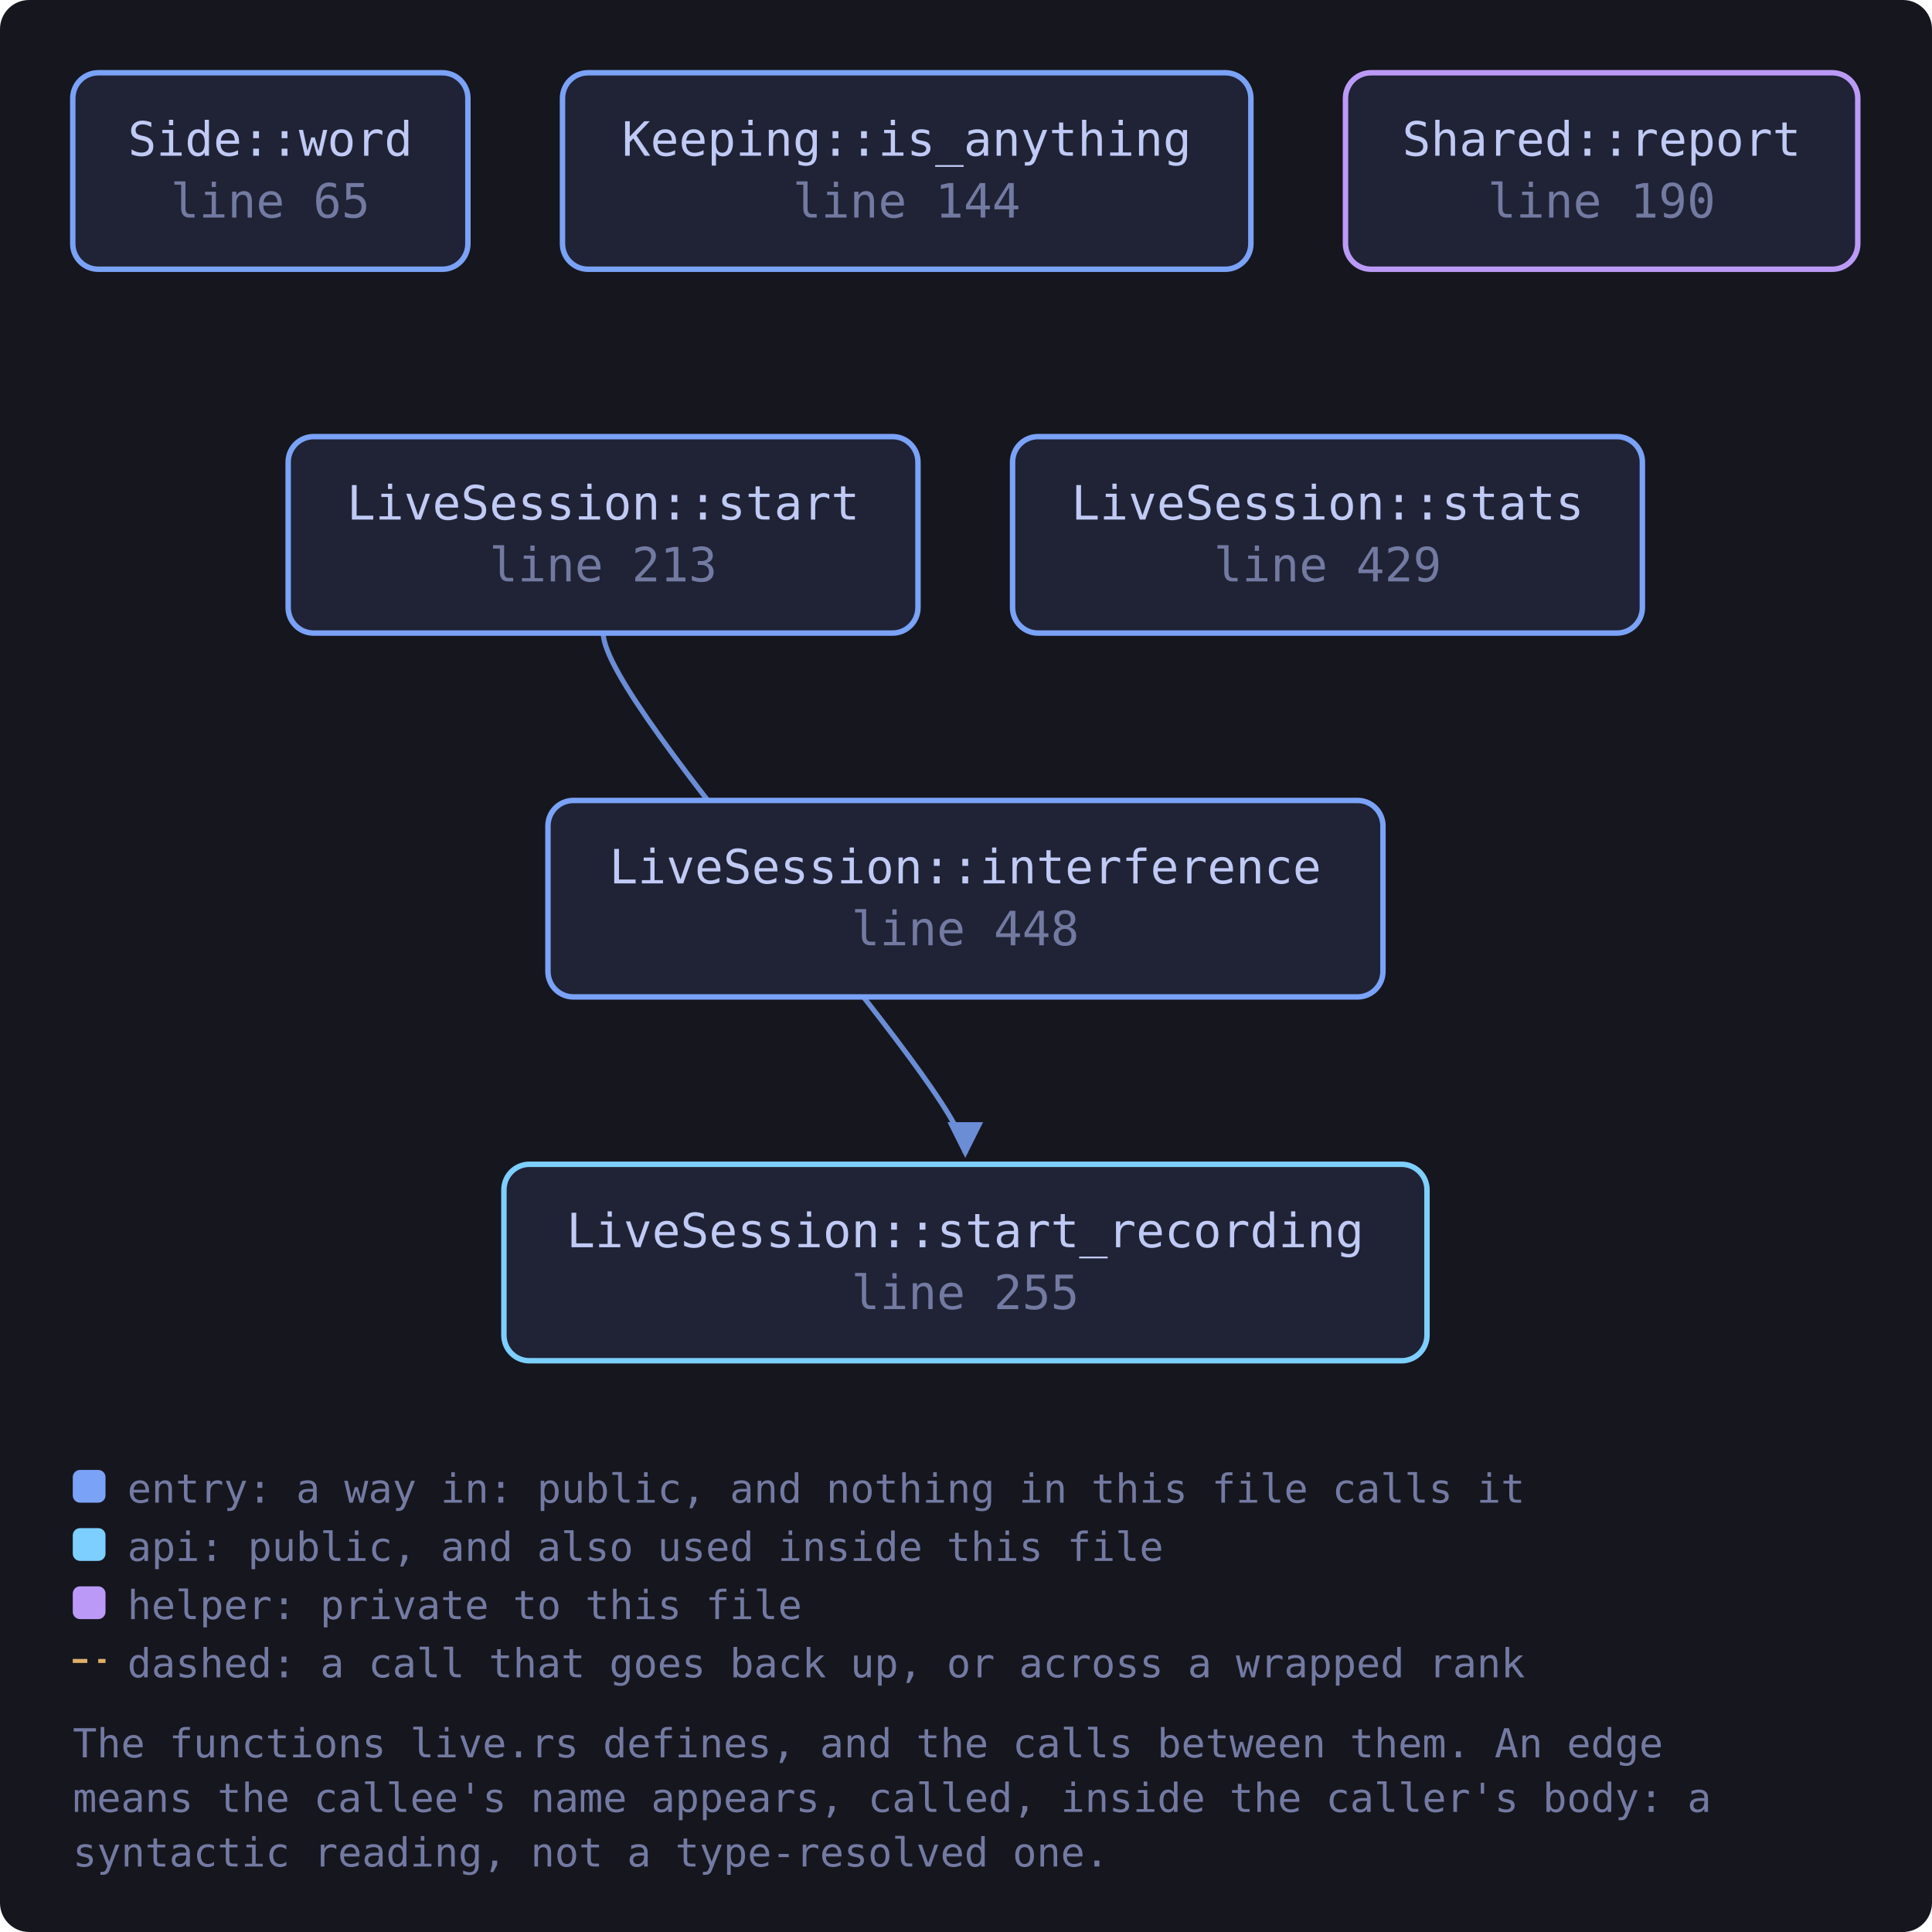
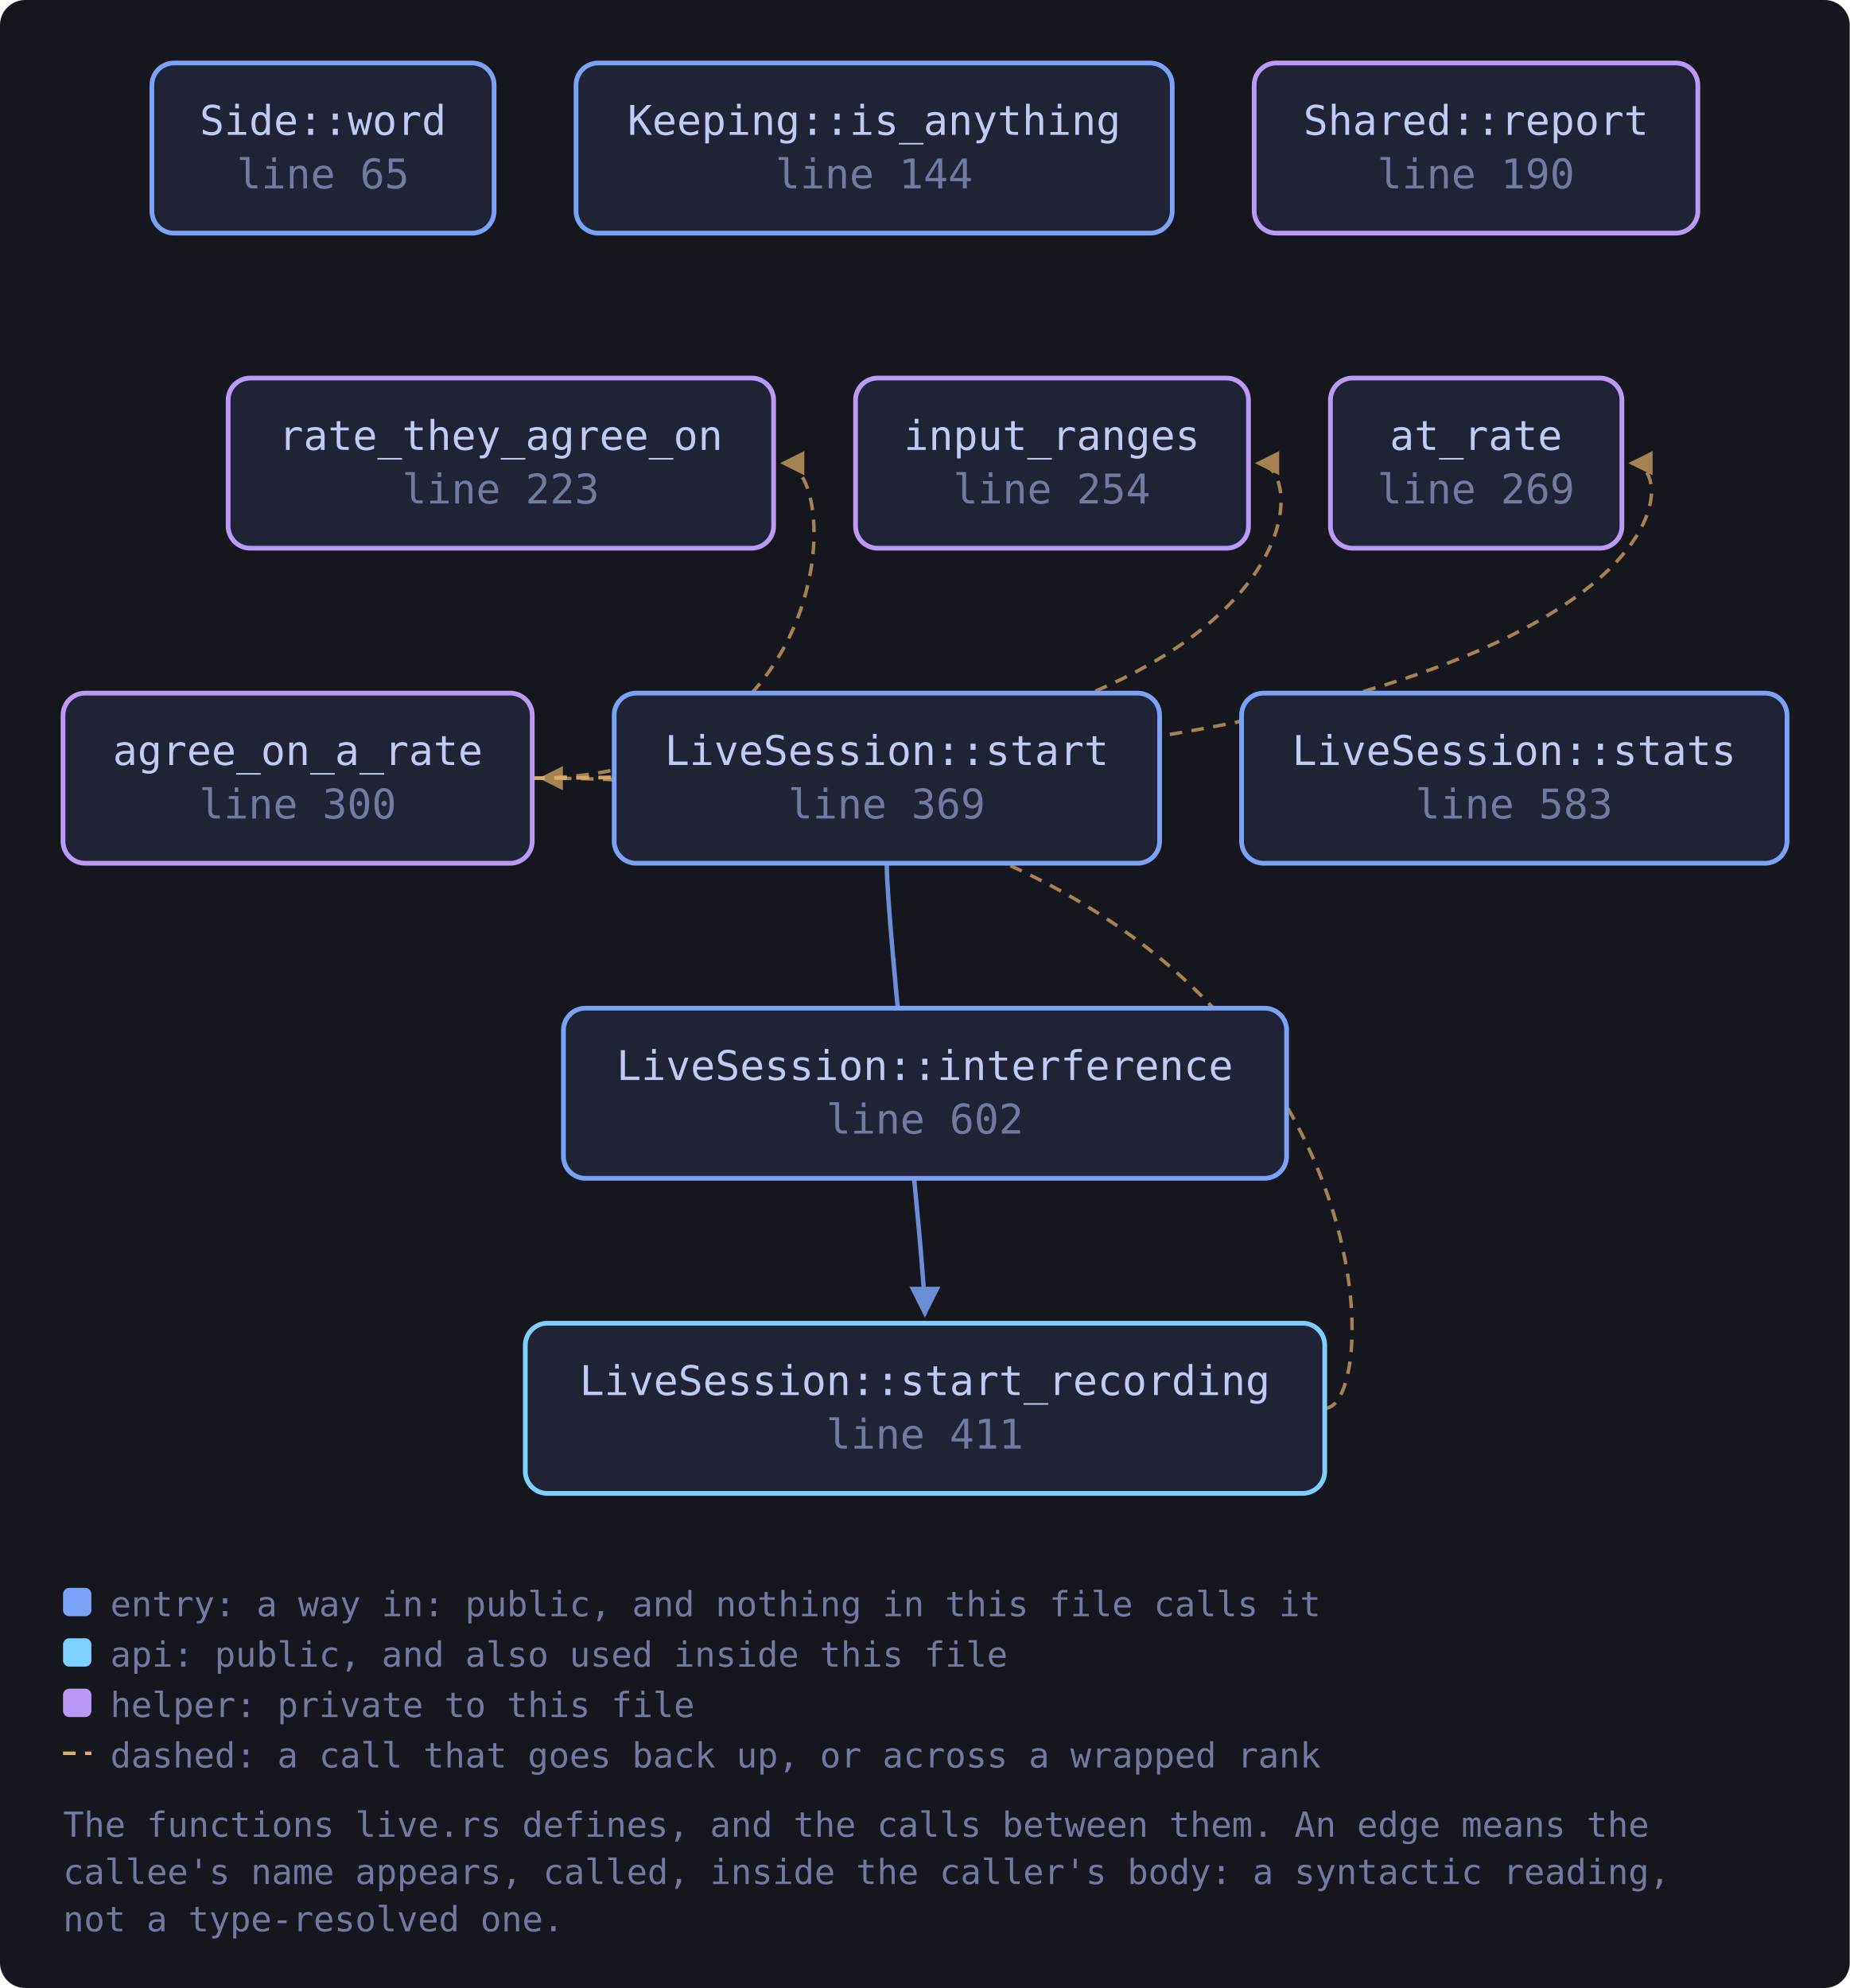
- <svg xmlns="http://www.w3.org/2000/svg" viewBox="0 0 531 531" width="531" height="531" style="max-width:100%;height:auto" role="img" aria-label="flowchart">
+ <svg xmlns="http://www.w3.org/2000/svg" viewBox="0 0 587 631" width="587" height="631" style="max-width:100%;height:auto" role="img" aria-label="flowchart">
  <defs>
    <marker id="a-muted" viewBox="0 0 8 8" refX="7" refY="4" markerWidth="7" markerHeight="7" orient="auto-start-reverse">
      <path d="M0 0 L8 4 L0 8 z" fill="var(--muted, #737aa2)" />
    </marker>
    <marker id="a-warn" viewBox="0 0 8 8" refX="7" refY="4" markerWidth="7" markerHeight="7" orient="auto-start-reverse">
      <path d="M0 0 L8 4 L0 8 z" fill="var(--warn, #e0af68)" />
    </marker>
    <marker id="a-accent" viewBox="0 0 8 8" refX="7" refY="4" markerWidth="7" markerHeight="7" orient="auto-start-reverse">
      <path d="M0 0 L8 4 L0 8 z" fill="var(--accent, #7aa2f7)" />
    </marker>
    <marker id="a-cyan" viewBox="0 0 8 8" refX="7" refY="4" markerWidth="7" markerHeight="7" orient="auto-start-reverse">
      <path d="M0 0 L8 4 L0 8 z" fill="var(--cyan, #7dcfff)" />
    </marker>
    <marker id="a-accent-2" viewBox="0 0 8 8" refX="7" refY="4" markerWidth="7" markerHeight="7" orient="auto-start-reverse">
      <path d="M0 0 L8 4 L0 8 z" fill="var(--accent-2, #bb9af7)" />
    </marker>
  </defs>
-   <rect x="0" y="0" width="531" height="531" fill="var(--bg-inset, #16161e)" rx="8" />
-   <path d="M165.8 174.0 C 165.8 194.0, 265.3 300.0, 265.3 317.0" fill="none" stroke="var(--accent, #7aa2f7)" stroke-width="1.4" opacity="0.85" marker-end="url(#a-accent)" />
+   <rect x="0" y="0" width="587" height="631" fill="var(--bg-inset, #16161e)" rx="8" />
+   <path d="M168.9 247.0 C 536.7 247.0, 536.7 147.0, 517.7 147.0" fill="none" stroke="var(--warn, #e0af68)" stroke-width="1.1" opacity="0.7" stroke-dasharray="4 3" marker-end="url(#a-warn)" />
+   <path d="M168.9 247.0 C 418.2 247.0, 418.2 147.0, 399.2 147.0" fill="none" stroke="var(--warn, #e0af68)" stroke-width="1.1" opacity="0.7" stroke-dasharray="4 3" marker-end="url(#a-warn)" />
+   <path d="M168.9 247.0 C 267.5 247.0, 267.5 147.0, 248.5 147.0" fill="none" stroke="var(--warn, #e0af68)" stroke-width="1.1" opacity="0.7" stroke-dasharray="4 3" marker-end="url(#a-warn)" />
+   <path d="M281.4 274.0 C 281.4 294.0, 293.5 400.0, 293.5 417.0" fill="none" stroke="var(--accent, #7aa2f7)" stroke-width="1.4" opacity="0.85" marker-end="url(#a-accent)" />
+   <path d="M420.4 447.0 C 442.4 447.0, 442.4 247.0, 171.9 247.0" fill="none" stroke="var(--warn, #e0af68)" stroke-width="1.1" opacity="0.7" stroke-dasharray="4 3" marker-end="url(#a-warn)" />
  <a href="https://github.com/tilas01/veilvoice/blob/main/crates/veilvoice-audio/src/live.rs#L65" target="_blank" rel="noopener noreferrer">
-     <rect x="20.0" y="20.0" width="108.6" height="54.0" rx="7" fill="var(--bg-soft, #1f2335)" stroke="var(--accent, #7aa2f7)" stroke-width="1.5" />
-     <text x="74.3" y="42.8" font-family="ui-monospace, SFMono-Regular, Menlo, Consolas, monospace" font-size="13" fill="var(--fg, #c0caf5)" text-anchor="middle">Side::word</text>
-     <text x="74.3" y="59.8" font-family="ui-monospace, SFMono-Regular, Menlo, Consolas, monospace" font-size="13" fill="var(--muted, #737aa2)" text-anchor="middle">line 65</text>
+     <rect x="48.2" y="20.0" width="108.6" height="54.0" rx="7" fill="var(--bg-soft, #1f2335)" stroke="var(--accent, #7aa2f7)" stroke-width="1.5" />
+     <text x="102.5" y="42.8" font-family="ui-monospace, SFMono-Regular, Menlo, Consolas, monospace" font-size="13" fill="var(--fg, #c0caf5)" text-anchor="middle">Side::word</text>
+     <text x="102.5" y="59.8" font-family="ui-monospace, SFMono-Regular, Menlo, Consolas, monospace" font-size="13" fill="var(--muted, #737aa2)" text-anchor="middle">line 65</text>
  </a>
  <a href="https://github.com/tilas01/veilvoice/blob/main/crates/veilvoice-audio/src/live.rs#L144" target="_blank" rel="noopener noreferrer">
-     <rect x="154.6" y="20.0" width="189.2" height="54.0" rx="7" fill="var(--bg-soft, #1f2335)" stroke="var(--accent, #7aa2f7)" stroke-width="1.5" />
-     <text x="249.2" y="42.8" font-family="ui-monospace, SFMono-Regular, Menlo, Consolas, monospace" font-size="13" fill="var(--fg, #c0caf5)" text-anchor="middle">Keeping::is_anything</text>
-     <text x="249.2" y="59.8" font-family="ui-monospace, SFMono-Regular, Menlo, Consolas, monospace" font-size="13" fill="var(--muted, #737aa2)" text-anchor="middle">line 144</text>
+     <rect x="182.8" y="20.0" width="189.2" height="54.0" rx="7" fill="var(--bg-soft, #1f2335)" stroke="var(--accent, #7aa2f7)" stroke-width="1.5" />
+     <text x="277.4" y="42.8" font-family="ui-monospace, SFMono-Regular, Menlo, Consolas, monospace" font-size="13" fill="var(--fg, #c0caf5)" text-anchor="middle">Keeping::is_anything</text>
+     <text x="277.4" y="59.8" font-family="ui-monospace, SFMono-Regular, Menlo, Consolas, monospace" font-size="13" fill="var(--muted, #737aa2)" text-anchor="middle">line 144</text>
  </a>
  <a href="https://github.com/tilas01/veilvoice/blob/main/crates/veilvoice-audio/src/live.rs#L190" target="_blank" rel="noopener noreferrer">
-     <rect x="369.8" y="20.0" width="140.8" height="54.0" rx="7" fill="var(--bg-soft, #1f2335)" stroke="var(--accent-2, #bb9af7)" stroke-width="1.5" />
-     <text x="440.2" y="42.8" font-family="ui-monospace, SFMono-Regular, Menlo, Consolas, monospace" font-size="13" fill="var(--fg, #c0caf5)" text-anchor="middle">Shared::report</text>
-     <text x="440.2" y="59.8" font-family="ui-monospace, SFMono-Regular, Menlo, Consolas, monospace" font-size="13" fill="var(--muted, #737aa2)" text-anchor="middle">line 190</text>
+     <rect x="398.0" y="20.0" width="140.8" height="54.0" rx="7" fill="var(--bg-soft, #1f2335)" stroke="var(--accent-2, #bb9af7)" stroke-width="1.5" />
+     <text x="468.4" y="42.8" font-family="ui-monospace, SFMono-Regular, Menlo, Consolas, monospace" font-size="13" fill="var(--fg, #c0caf5)" text-anchor="middle">Shared::report</text>
+     <text x="468.4" y="59.8" font-family="ui-monospace, SFMono-Regular, Menlo, Consolas, monospace" font-size="13" fill="var(--muted, #737aa2)" text-anchor="middle">line 190</text>
  </a>
-   <a href="https://github.com/tilas01/veilvoice/blob/main/crates/veilvoice-audio/src/live.rs#L213" target="_blank" rel="noopener noreferrer">
-     <rect x="79.2" y="120.0" width="173.1" height="54.0" rx="7" fill="var(--bg-soft, #1f2335)" stroke="var(--accent, #7aa2f7)" stroke-width="1.5" />
-     <text x="165.8" y="142.8" font-family="ui-monospace, SFMono-Regular, Menlo, Consolas, monospace" font-size="13" fill="var(--fg, #c0caf5)" text-anchor="middle">LiveSession::start</text>
-     <text x="165.8" y="159.8" font-family="ui-monospace, SFMono-Regular, Menlo, Consolas, monospace" font-size="13" fill="var(--muted, #737aa2)" text-anchor="middle">line 213</text>
+   <a href="https://github.com/tilas01/veilvoice/blob/main/crates/veilvoice-audio/src/live.rs#L223" target="_blank" rel="noopener noreferrer">
+     <rect x="72.4" y="120.0" width="173.1" height="54.0" rx="7" fill="var(--bg-soft, #1f2335)" stroke="var(--accent-2, #bb9af7)" stroke-width="1.5" />
+     <text x="158.9" y="142.8" font-family="ui-monospace, SFMono-Regular, Menlo, Consolas, monospace" font-size="13" fill="var(--fg, #c0caf5)" text-anchor="middle">rate_they_agree_on</text>
+     <text x="158.9" y="159.8" font-family="ui-monospace, SFMono-Regular, Menlo, Consolas, monospace" font-size="13" fill="var(--muted, #737aa2)" text-anchor="middle">line 223</text>
  </a>
-   <a href="https://github.com/tilas01/veilvoice/blob/main/crates/veilvoice-audio/src/live.rs#L255" target="_blank" rel="noopener noreferrer">
-     <rect x="138.5" y="320.0" width="253.7" height="54.0" rx="7" fill="var(--bg-soft, #1f2335)" stroke="var(--cyan, #7dcfff)" stroke-width="1.5" />
-     <text x="265.3" y="342.8" font-family="ui-monospace, SFMono-Regular, Menlo, Consolas, monospace" font-size="13" fill="var(--fg, #c0caf5)" text-anchor="middle">LiveSession::start_recording</text>
-     <text x="265.3" y="359.8" font-family="ui-monospace, SFMono-Regular, Menlo, Consolas, monospace" font-size="13" fill="var(--muted, #737aa2)" text-anchor="middle">line 255</text>
+   <a href="https://github.com/tilas01/veilvoice/blob/main/crates/veilvoice-audio/src/live.rs#L254" target="_blank" rel="noopener noreferrer">
+     <rect x="271.5" y="120.0" width="124.7" height="54.0" rx="7" fill="var(--bg-soft, #1f2335)" stroke="var(--accent-2, #bb9af7)" stroke-width="1.5" />
+     <text x="333.8" y="142.8" font-family="ui-monospace, SFMono-Regular, Menlo, Consolas, monospace" font-size="13" fill="var(--fg, #c0caf5)" text-anchor="middle">input_ranges</text>
+     <text x="333.8" y="159.8" font-family="ui-monospace, SFMono-Regular, Menlo, Consolas, monospace" font-size="13" fill="var(--muted, #737aa2)" text-anchor="middle">line 254</text>
  </a>
-   <a href="https://github.com/tilas01/veilvoice/blob/main/crates/veilvoice-audio/src/live.rs#L429" target="_blank" rel="noopener noreferrer">
-     <rect x="278.3" y="120.0" width="173.1" height="54.0" rx="7" fill="var(--bg-soft, #1f2335)" stroke="var(--accent, #7aa2f7)" stroke-width="1.5" />
-     <text x="364.9" y="142.8" font-family="ui-monospace, SFMono-Regular, Menlo, Consolas, monospace" font-size="13" fill="var(--fg, #c0caf5)" text-anchor="middle">LiveSession::stats</text>
-     <text x="364.9" y="159.8" font-family="ui-monospace, SFMono-Regular, Menlo, Consolas, monospace" font-size="13" fill="var(--muted, #737aa2)" text-anchor="middle">line 429</text>
+   <a href="https://github.com/tilas01/veilvoice/blob/main/crates/veilvoice-audio/src/live.rs#L269" target="_blank" rel="noopener noreferrer">
+     <rect x="422.2" y="120.0" width="92.5" height="54.0" rx="7" fill="var(--bg-soft, #1f2335)" stroke="var(--accent-2, #bb9af7)" stroke-width="1.5" />
+     <text x="468.4" y="142.8" font-family="ui-monospace, SFMono-Regular, Menlo, Consolas, monospace" font-size="13" fill="var(--fg, #c0caf5)" text-anchor="middle">at_rate</text>
+     <text x="468.4" y="159.8" font-family="ui-monospace, SFMono-Regular, Menlo, Consolas, monospace" font-size="13" fill="var(--muted, #737aa2)" text-anchor="middle">line 269</text>
  </a>
-   <a href="https://github.com/tilas01/veilvoice/blob/main/crates/veilvoice-audio/src/live.rs#L448" target="_blank" rel="noopener noreferrer">
-     <rect x="150.6" y="220.0" width="229.5" height="54.0" rx="7" fill="var(--bg-soft, #1f2335)" stroke="var(--accent, #7aa2f7)" stroke-width="1.5" />
-     <text x="265.3" y="242.8" font-family="ui-monospace, SFMono-Regular, Menlo, Consolas, monospace" font-size="13" fill="var(--fg, #c0caf5)" text-anchor="middle">LiveSession::interference</text>
-     <text x="265.3" y="259.8" font-family="ui-monospace, SFMono-Regular, Menlo, Consolas, monospace" font-size="13" fill="var(--muted, #737aa2)" text-anchor="middle">line 448</text>
+   <a href="https://github.com/tilas01/veilvoice/blob/main/crates/veilvoice-audio/src/live.rs#L300" target="_blank" rel="noopener noreferrer">
+     <rect x="20.0" y="220.0" width="148.9" height="54.0" rx="7" fill="var(--bg-soft, #1f2335)" stroke="var(--accent-2, #bb9af7)" stroke-width="1.5" />
+     <text x="94.5" y="242.8" font-family="ui-monospace, SFMono-Regular, Menlo, Consolas, monospace" font-size="13" fill="var(--fg, #c0caf5)" text-anchor="middle">agree_on_a_rate</text>
+     <text x="94.5" y="259.8" font-family="ui-monospace, SFMono-Regular, Menlo, Consolas, monospace" font-size="13" fill="var(--muted, #737aa2)" text-anchor="middle">line 300</text>
  </a>
-   <rect x="20.0" y="404.0" width="9" height="9" rx="2" fill="var(--accent, #7aa2f7)" />
-   <text x="35.0" y="413.0" font-family="ui-monospace, SFMono-Regular, Menlo, Consolas, monospace" font-size="11" fill="var(--muted, #737aa2)">entry: a way in: public, and nothing in this file calls it</text>
-   <rect x="20.0" y="420.0" width="9" height="9" rx="2" fill="var(--cyan, #7dcfff)" />
-   <text x="35.0" y="429.0" font-family="ui-monospace, SFMono-Regular, Menlo, Consolas, monospace" font-size="11" fill="var(--muted, #737aa2)">api: public, and also used inside this file</text>
-   <rect x="20.0" y="436.0" width="9" height="9" rx="2" fill="var(--accent-2, #bb9af7)" />
-   <text x="35.0" y="445.0" font-family="ui-monospace, SFMono-Regular, Menlo, Consolas, monospace" font-size="11" fill="var(--muted, #737aa2)">helper: private to this file</text>
-   <path d="M20.0 456.5 L29.0 456.5" stroke="var(--warn, #e0af68)" stroke-width="1.1" stroke-dasharray="4 3" />
-   <text x="35.0" y="461.0" font-family="ui-monospace, SFMono-Regular, Menlo, Consolas, monospace" font-size="11" fill="var(--muted, #737aa2)">dashed: a call that goes back up, or across a wrapped rank</text>
-   <text x="20.0" y="483.0" font-family="ui-monospace, SFMono-Regular, Menlo, Consolas, monospace" font-size="11" fill="var(--muted, #737aa2)">The functions live.rs defines, and the calls between them. An edge</text>
-   <text x="20.0" y="498.0" font-family="ui-monospace, SFMono-Regular, Menlo, Consolas, monospace" font-size="11" fill="var(--muted, #737aa2)">means the callee's name appears, called, inside the caller's body: a</text>
-   <text x="20.0" y="513.0" font-family="ui-monospace, SFMono-Regular, Menlo, Consolas, monospace" font-size="11" fill="var(--muted, #737aa2)">syntactic reading, not a type-resolved one.</text>
+   <a href="https://github.com/tilas01/veilvoice/blob/main/crates/veilvoice-audio/src/live.rs#L369" target="_blank" rel="noopener noreferrer">
+     <rect x="194.9" y="220.0" width="173.1" height="54.0" rx="7" fill="var(--bg-soft, #1f2335)" stroke="var(--accent, #7aa2f7)" stroke-width="1.5" />
+     <text x="281.4" y="242.8" font-family="ui-monospace, SFMono-Regular, Menlo, Consolas, monospace" font-size="13" fill="var(--fg, #c0caf5)" text-anchor="middle">LiveSession::start</text>
+     <text x="281.4" y="259.8" font-family="ui-monospace, SFMono-Regular, Menlo, Consolas, monospace" font-size="13" fill="var(--muted, #737aa2)" text-anchor="middle">line 369</text>
+   </a>
+   <a href="https://github.com/tilas01/veilvoice/blob/main/crates/veilvoice-audio/src/live.rs#L411" target="_blank" rel="noopener noreferrer">
+     <rect x="166.7" y="420.0" width="253.7" height="54.0" rx="7" fill="var(--bg-soft, #1f2335)" stroke="var(--cyan, #7dcfff)" stroke-width="1.5" />
+     <text x="293.5" y="442.8" font-family="ui-monospace, SFMono-Regular, Menlo, Consolas, monospace" font-size="13" fill="var(--fg, #c0caf5)" text-anchor="middle">LiveSession::start_recording</text>
+     <text x="293.5" y="459.8" font-family="ui-monospace, SFMono-Regular, Menlo, Consolas, monospace" font-size="13" fill="var(--muted, #737aa2)" text-anchor="middle">line 411</text>
+   </a>
+   <a href="https://github.com/tilas01/veilvoice/blob/main/crates/veilvoice-audio/src/live.rs#L583" target="_blank" rel="noopener noreferrer">
+     <rect x="394.0" y="220.0" width="173.1" height="54.0" rx="7" fill="var(--bg-soft, #1f2335)" stroke="var(--accent, #7aa2f7)" stroke-width="1.5" />
+     <text x="480.5" y="242.8" font-family="ui-monospace, SFMono-Regular, Menlo, Consolas, monospace" font-size="13" fill="var(--fg, #c0caf5)" text-anchor="middle">LiveSession::stats</text>
+     <text x="480.5" y="259.8" font-family="ui-monospace, SFMono-Regular, Menlo, Consolas, monospace" font-size="13" fill="var(--muted, #737aa2)" text-anchor="middle">line 583</text>
+   </a>
+   <a href="https://github.com/tilas01/veilvoice/blob/main/crates/veilvoice-audio/src/live.rs#L602" target="_blank" rel="noopener noreferrer">
+     <rect x="178.8" y="320.0" width="229.5" height="54.0" rx="7" fill="var(--bg-soft, #1f2335)" stroke="var(--accent, #7aa2f7)" stroke-width="1.5" />
+     <text x="293.5" y="342.8" font-family="ui-monospace, SFMono-Regular, Menlo, Consolas, monospace" font-size="13" fill="var(--fg, #c0caf5)" text-anchor="middle">LiveSession::interference</text>
+     <text x="293.5" y="359.8" font-family="ui-monospace, SFMono-Regular, Menlo, Consolas, monospace" font-size="13" fill="var(--muted, #737aa2)" text-anchor="middle">line 602</text>
+   </a>
+   <rect x="20.0" y="504.0" width="9" height="9" rx="2" fill="var(--accent, #7aa2f7)" />
+   <text x="35.0" y="513.0" font-family="ui-monospace, SFMono-Regular, Menlo, Consolas, monospace" font-size="11" fill="var(--muted, #737aa2)">entry: a way in: public, and nothing in this file calls it</text>
+   <rect x="20.0" y="520.0" width="9" height="9" rx="2" fill="var(--cyan, #7dcfff)" />
+   <text x="35.0" y="529.0" font-family="ui-monospace, SFMono-Regular, Menlo, Consolas, monospace" font-size="11" fill="var(--muted, #737aa2)">api: public, and also used inside this file</text>
+   <rect x="20.0" y="536.0" width="9" height="9" rx="2" fill="var(--accent-2, #bb9af7)" />
+   <text x="35.0" y="545.0" font-family="ui-monospace, SFMono-Regular, Menlo, Consolas, monospace" font-size="11" fill="var(--muted, #737aa2)">helper: private to this file</text>
+   <path d="M20.0 556.5 L29.0 556.5" stroke="var(--warn, #e0af68)" stroke-width="1.1" stroke-dasharray="4 3" />
+   <text x="35.0" y="561.0" font-family="ui-monospace, SFMono-Regular, Menlo, Consolas, monospace" font-size="11" fill="var(--muted, #737aa2)">dashed: a call that goes back up, or across a wrapped rank</text>
+   <text x="20.0" y="583.0" font-family="ui-monospace, SFMono-Regular, Menlo, Consolas, monospace" font-size="11" fill="var(--muted, #737aa2)">The functions live.rs defines, and the calls between them. An edge means the</text>
+   <text x="20.0" y="598.0" font-family="ui-monospace, SFMono-Regular, Menlo, Consolas, monospace" font-size="11" fill="var(--muted, #737aa2)">callee's name appears, called, inside the caller's body: a syntactic reading,</text>
+   <text x="20.0" y="613.0" font-family="ui-monospace, SFMono-Regular, Menlo, Consolas, monospace" font-size="11" fill="var(--muted, #737aa2)">not a type-resolved one.</text>
</svg>
